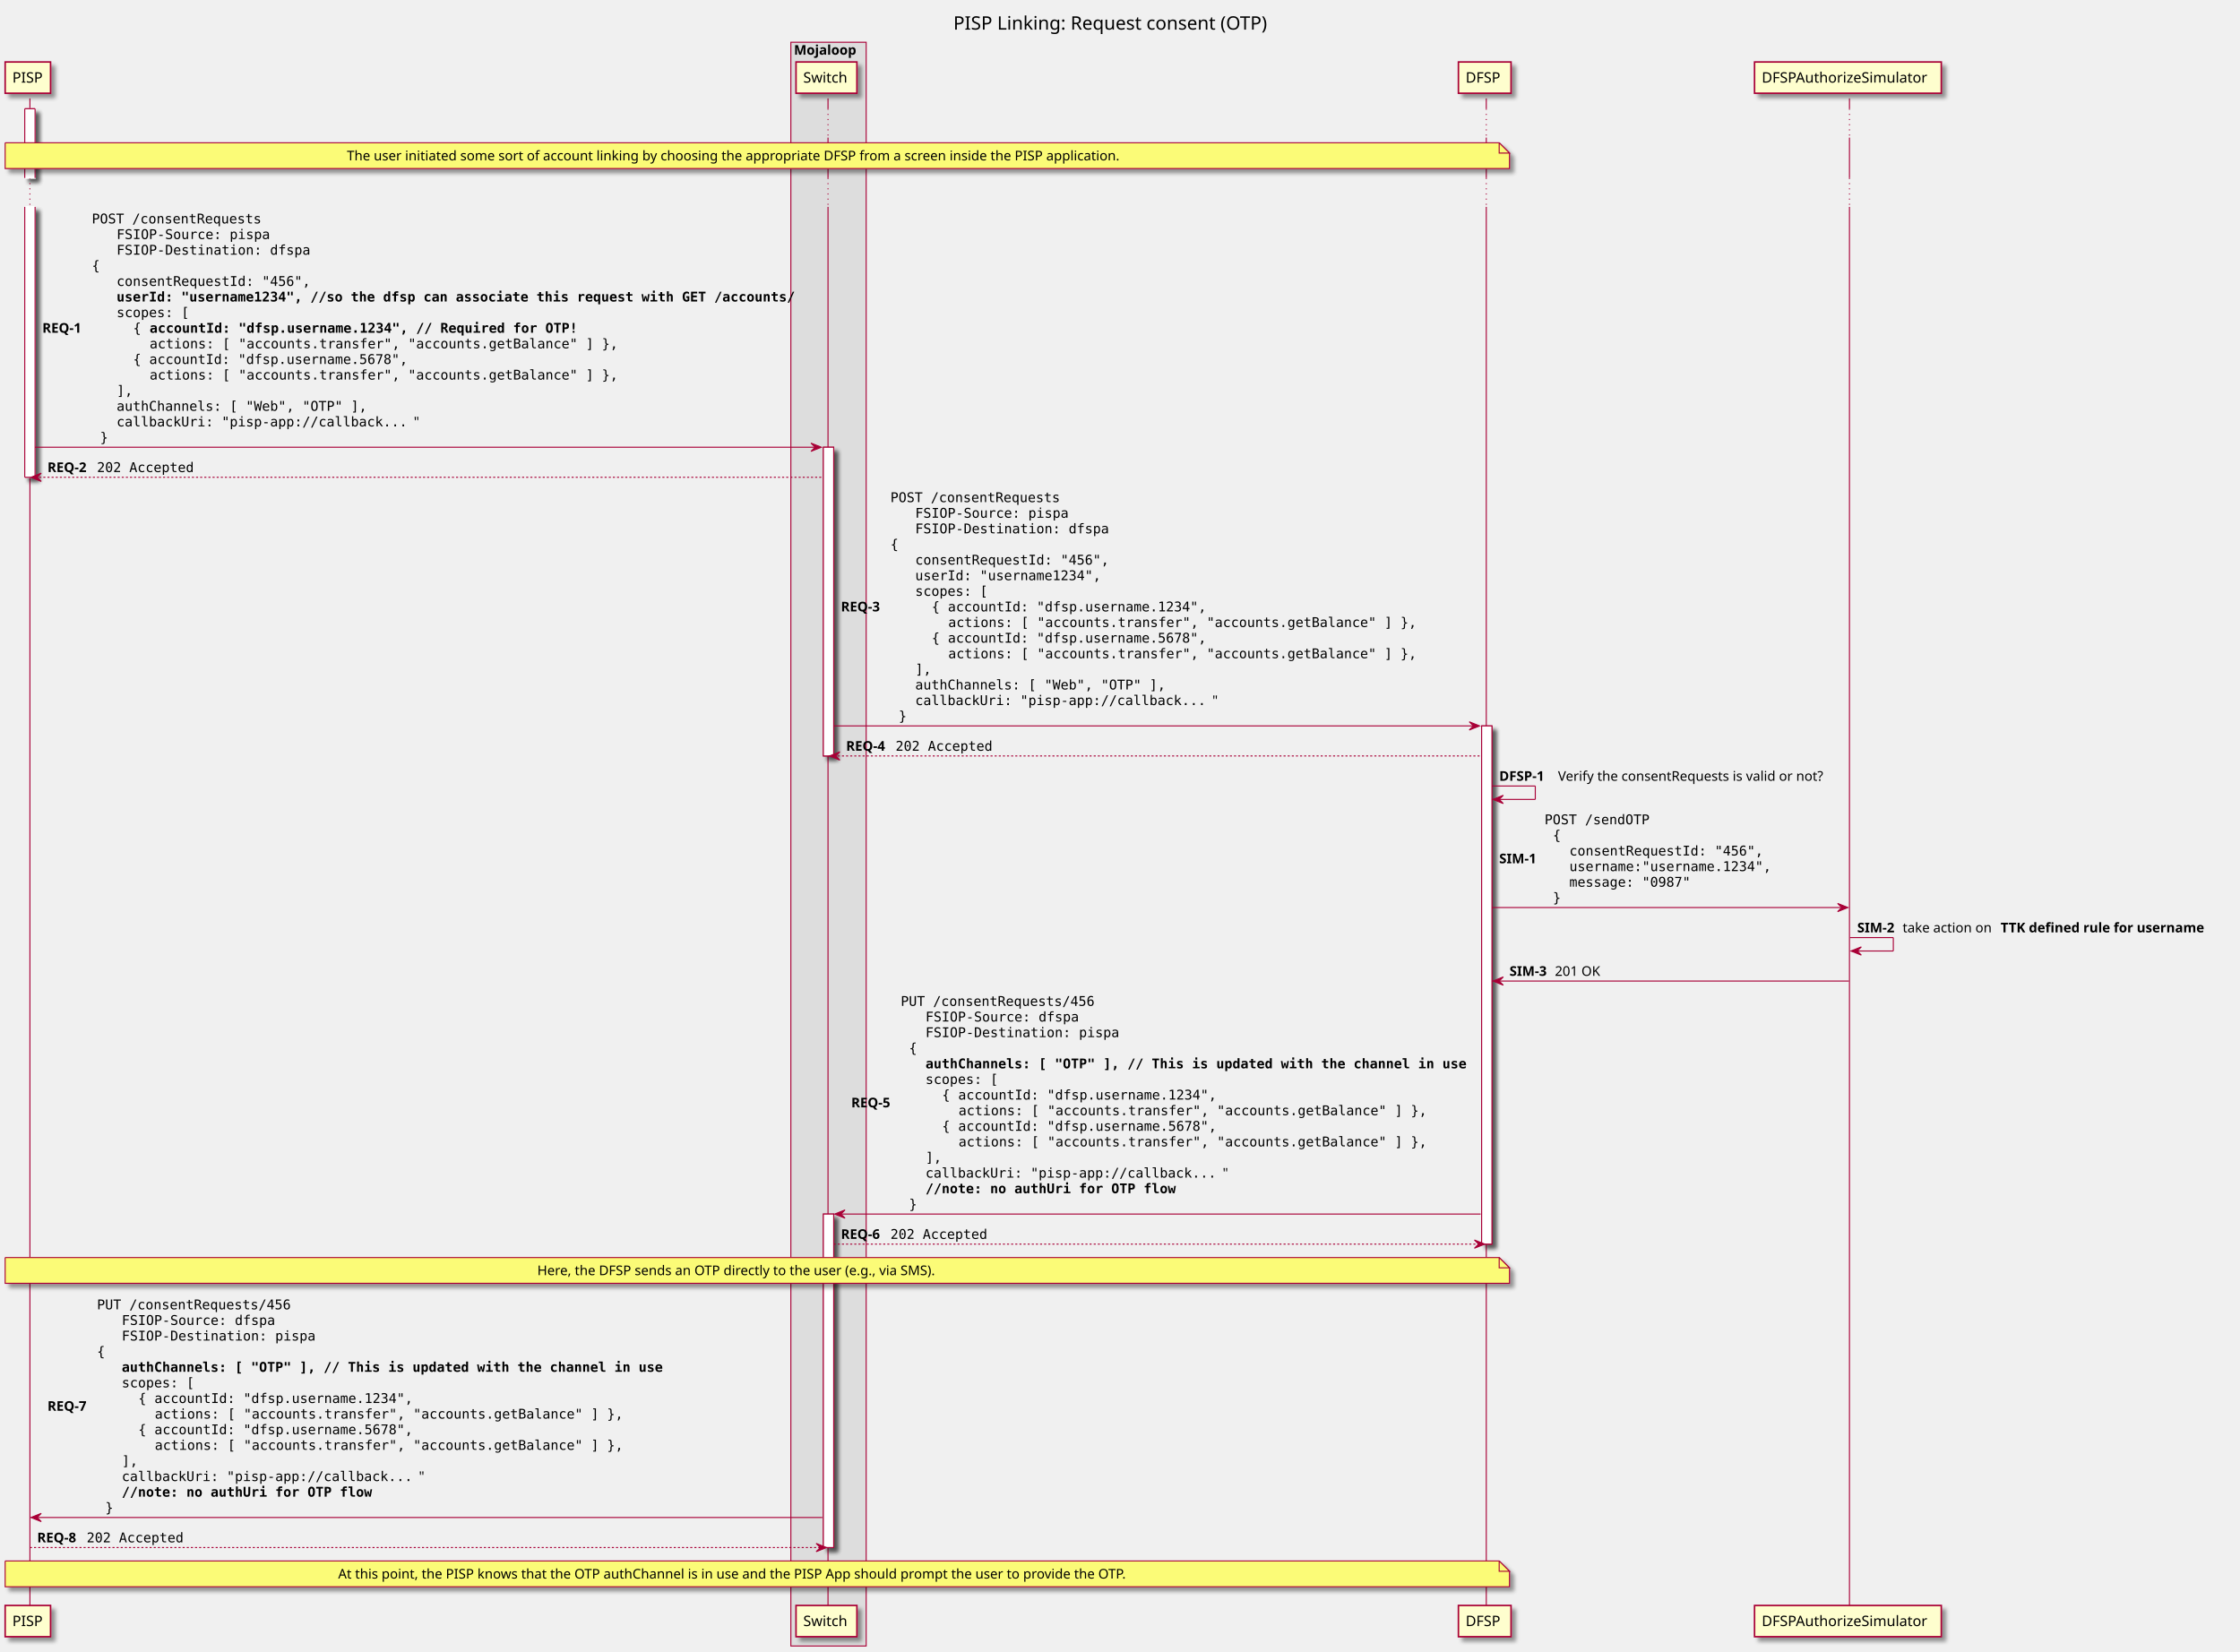
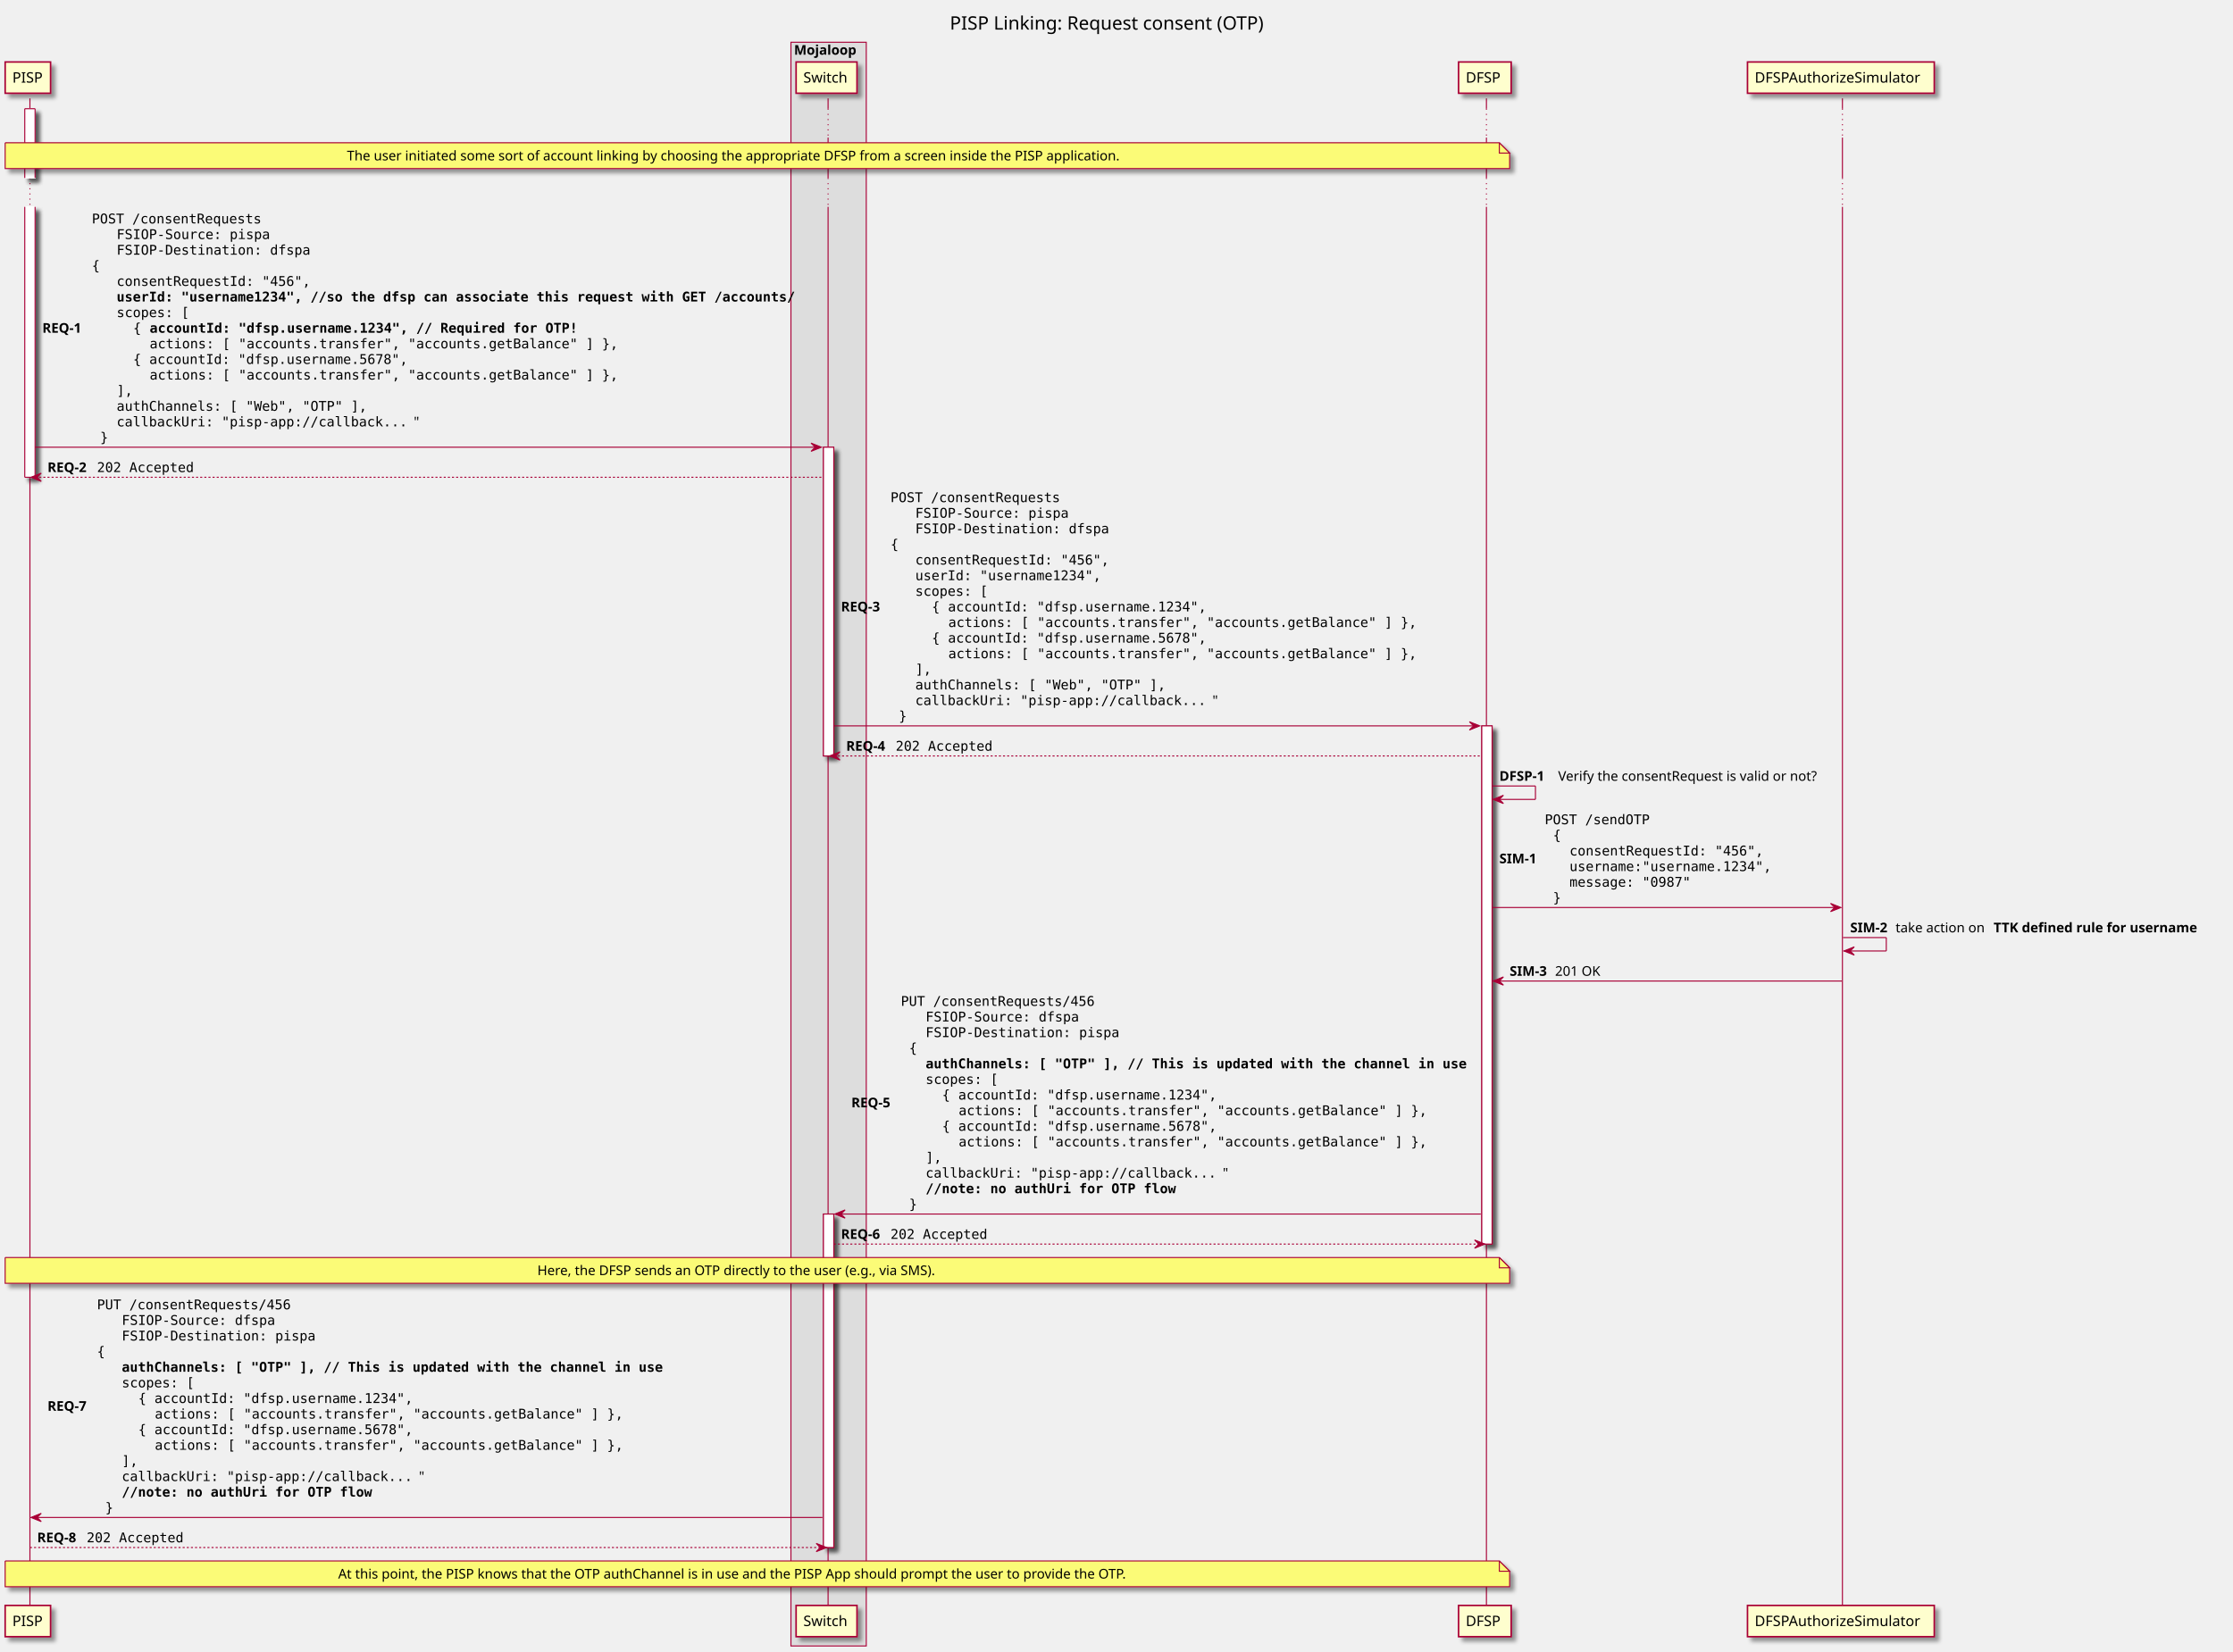
- <svg xmlns="http://www.w3.org/2000/svg" height="1601" preserveAspectRatio="none" style="width:2171px;height:1601px" width="2171">
+ <svg xmlns="http://www.w3.org/2000/svg" height="1601" preserveAspectRatio="none" style="width:2164px;height:1601px" width="2164">
  <defs>
    <filter height="300%" id="a" width="300%" x="-1" y="-1">
      <feGaussianBlur result="blurOut" stdDeviation="2" />
      <feColorMatrix in="blurOut" result="blurOut2" values="0 0 0 0 0 0 0 0 0 0 0 0 0 0 0 0 0 0 .4 0" />
      <feOffset dx="4" dy="4" in="blurOut2" result="blurOut3" />
      <feBlend in="SourceGraphic" in2="blurOut3" />
    </filter>
  </defs>
-   <text font-family="sans-serif" font-size="18" lengthAdjust="spacingAndGlyphs" textLength="323" x="924" y="28.708">
+   <text font-family="sans-serif" font-size="18" lengthAdjust="spacingAndGlyphs" textLength="323" x="920.5" y="28.708">
    PISP Linking: Request consent (OTP)
  </text>
  <path fill="#DDD" stroke="#a80036" d="M766.5 40.953h73v1554.555h-73z" />
  <text font-family="sans-serif" font-size="13" font-weight="bold" lengthAdjust="spacingAndGlyphs" textLength="67" x="769.5" y="53.02">
    Mojaloop
  </text>
  <path fill="#FFF" filter="url(#a)" stroke="#fff" d="M24 105.383h10v67.133H24z" />
  <path stroke="#a80036" d="M24 105.383v67.133M34 105.383v67.133M24 105.383h10" />
  <path fill="#FFF" filter="url(#a)" stroke="#fff" d="M24 200.516h10v262.125H24z" />
  <path stroke="#a80036" d="M24 200.516v262.125M34 200.516v262.125M24 462.641h10" />
  <path fill="#FFF" filter="url(#a)" stroke="#a80036" d="M798 433.508h10v299.258h-10zM798 1176.82h10v323.258h-10zM1436 703.633h10v502.32h-10z" />
  <path stroke="#a80036" d="M29 95.383v10" />
  <path stroke="#a80036" stroke-dasharray="1,4" d="M29 105.383v28" />
  <path stroke="#a80036" d="M29 133.383v39.133" />
  <path stroke="#a80036" stroke-dasharray="1,4" d="M29 172.516v28" />
  <path stroke="#a80036" d="M29 200.516v1356.695M802.5 95.383v10" />
  <path stroke="#a80036" stroke-dasharray="1,4" d="M802.5 105.383v28" />
  <path stroke="#a80036" d="M802.5 133.383v39.133" />
  <path stroke="#a80036" stroke-dasharray="1,4" d="M802.5 172.516v28" />
  <path stroke="#a80036" d="M802.5 200.516v1356.695M1440.5 95.383v10" />
  <path stroke="#a80036" stroke-dasharray="1,4" d="M1440.5 105.383v28" />
  <path stroke="#a80036" d="M1440.5 133.383v39.133" />
  <path stroke="#a80036" stroke-dasharray="1,4" d="M1440.5 172.516v28" />
-   <path stroke="#a80036" d="M1440.5 200.516v1356.695M1792.5 95.383v10" />
-   <path stroke="#a80036" stroke-dasharray="1,4" d="M1792.5 105.383v28" />
-   <path stroke="#a80036" d="M1792.5 133.383v39.133" />
-   <path stroke="#a80036" stroke-dasharray="1,4" d="M1792.5 172.516v28" />
-   <path stroke="#a80036" d="M1792.5 200.516v1356.695" />
+   <path stroke="#a80036" d="M1440.5 200.516v1356.695M1785.5 95.383v10" />
+   <path stroke="#a80036" stroke-dasharray="1,4" d="M1785.5 105.383v28" />
+   <path stroke="#a80036" d="M1785.5 133.383v39.133" />
+   <path stroke="#a80036" stroke-dasharray="1,4" d="M1785.5 172.516v28" />
+   <path stroke="#a80036" d="M1785.5 200.516v1356.695" />
  <path fill="#FEFECE" filter="url(#a)" stroke="#a80036" stroke-width="1.5" d="M5 60.086h44v30.297H5z" />
  <text font-family="sans-serif" font-size="14" lengthAdjust="spacingAndGlyphs" textLength="30" x="12" y="80.081">
    PISP
  </text>
  <path fill="#FEFECE" filter="url(#a)" stroke="#a80036" stroke-width="1.5" d="M5 1556.211h44v30.297H5z" />
  <text font-family="sans-serif" font-size="14" lengthAdjust="spacingAndGlyphs" textLength="30" x="12" y="1576.206">
    PISP
  </text>
  <path fill="#FEFECE" filter="url(#a)" stroke="#a80036" stroke-width="1.5" d="M771.5 60.086h59v30.297h-59z" />
  <text font-family="sans-serif" font-size="14" lengthAdjust="spacingAndGlyphs" textLength="45" x="778.5" y="80.081">
    Switch
  </text>
  <path fill="#FEFECE" filter="url(#a)" stroke="#a80036" stroke-width="1.5" d="M771.5 1556.211h59v30.297h-59z" />
  <text font-family="sans-serif" font-size="14" lengthAdjust="spacingAndGlyphs" textLength="45" x="778.5" y="1576.206">
    Switch
  </text>
  <path fill="#FEFECE" filter="url(#a)" stroke="#a80036" stroke-width="1.5" d="M1413.5 60.086h51v30.297h-51z" />
  <text font-family="sans-serif" font-size="14" lengthAdjust="spacingAndGlyphs" textLength="37" x="1420.5" y="80.081">
    DFSP
  </text>
  <path fill="#FEFECE" filter="url(#a)" stroke="#a80036" stroke-width="1.5" d="M1413.5 1556.211h51v30.297h-51z" />
  <text font-family="sans-serif" font-size="14" lengthAdjust="spacingAndGlyphs" textLength="37" x="1420.5" y="1576.206">
    DFSP
  </text>
-   <path fill="#FEFECE" filter="url(#a)" stroke="#a80036" stroke-width="1.5" d="M1700.5 60.086h181v30.297h-181z" />
-   <text font-family="sans-serif" font-size="14" lengthAdjust="spacingAndGlyphs" textLength="167" x="1707.5" y="80.081">
+   <path fill="#FEFECE" filter="url(#a)" stroke="#a80036" stroke-width="1.5" d="M1693.5 60.086h181v30.297h-181z" />
+   <text font-family="sans-serif" font-size="14" lengthAdjust="spacingAndGlyphs" textLength="167" x="1700.5" y="80.081">
    DFSPAuthorizeSimulator
  </text>
-   <path fill="#FEFECE" filter="url(#a)" stroke="#a80036" stroke-width="1.5" d="M1700.5 1556.211h181v30.297h-181z" />
-   <text font-family="sans-serif" font-size="14" lengthAdjust="spacingAndGlyphs" textLength="167" x="1707.5" y="1576.206">
+   <path fill="#FEFECE" filter="url(#a)" stroke="#a80036" stroke-width="1.5" d="M1693.5 1556.211h181v30.297h-181z" />
+   <text font-family="sans-serif" font-size="14" lengthAdjust="spacingAndGlyphs" textLength="167" x="1700.5" y="1576.206">
    DFSPAuthorizeSimulator
  </text>
  <path fill="#FFF" filter="url(#a)" stroke="#fff" d="M24 105.383h10v67.133H24z" />
  <path stroke="#a80036" d="M24 105.383v67.133M34 105.383v67.133M24 105.383h10" />
  <path fill="#FFF" filter="url(#a)" stroke="#fff" d="M24 200.516h10v262.125H24z" />
  <path stroke="#a80036" d="M24 200.516v262.125M34 200.516v262.125M24 462.641h10" />
  <path fill="#FFF" filter="url(#a)" stroke="#a80036" d="M798 433.508h10v299.258h-10zM798 1176.82h10v323.258h-10zM1436 703.633h10v502.32h-10z" />
  <path d="M5 138.383v25h1458v-15l-10-10H5" fill="#FBFB77" filter="url(#a)" stroke="#a80036" />
  <path d="M1453 138.383v10h10l-10-10" fill="#FBFB77" stroke="#a80036" />
  <text font-family="sans-serif" font-size="13" lengthAdjust="spacingAndGlyphs" textLength="783" x="336.25" y="155.45">
    The user initiated some sort of account linking by choosing the appropriate DFSP from a screen inside the PISP application.
  </text>
  <path fill="#A80036" stroke="#a80036" d="M786 429.508l10 4-10 4 4-4z" />
  <path stroke="#a80036" d="M34 433.508h758" />
  <text font-family="sans-serif" font-size="13" font-weight="bold" lengthAdjust="spacingAndGlyphs" textLength="44" x="41" y="322.512">
    REQ-1
  </text>
  <text font-family="monospace" font-size="13" lengthAdjust="spacingAndGlyphs" textLength="168" x="89" y="216.583">
    POST /consentRequests
  </text>
  <text font-family="monospace" font-size="13" lengthAdjust="spacingAndGlyphs" textLength="152" x="113" y="231.715">
    FSIOP-Source: pispa
  </text>
  <text font-family="monospace" font-size="13" lengthAdjust="spacingAndGlyphs" textLength="192" x="113" y="246.848">
    FSIOP-Destination: dfspa
  </text>
  <text font-family="monospace" font-size="13" lengthAdjust="spacingAndGlyphs" textLength="8" x="89" y="261.981">
    {
  </text>
  <text font-family="monospace" font-size="13" lengthAdjust="spacingAndGlyphs" textLength="192" x="113" y="277.114">
    consentRequestId: "456",
  </text>
  <text font-family="monospace" font-size="13" font-weight="bold" lengthAdjust="spacingAndGlyphs" textLength="672" x="113" y="292.247">
    userId: "username1234", //so the dfsp can associate this request with GET /accounts/
  </text>
  <text font-family="monospace" font-size="13" lengthAdjust="spacingAndGlyphs" textLength="72" x="113" y="307.379">
    scopes: [
  </text>
  <text font-family="monospace" font-size="13" lengthAdjust="spacingAndGlyphs" textLength="8" x="129" y="322.512">
    {
  </text>
  <text font-family="monospace" font-size="13" font-weight="bold" lengthAdjust="spacingAndGlyphs" textLength="424" x="145" y="322.512">
    accountId: "dfsp.username.1234", // Required for OTP!
  </text>
  <text font-family="monospace" font-size="13" lengthAdjust="spacingAndGlyphs" textLength="464" x="145" y="337.645">
    actions: [ "accounts.transfer", "accounts.getBalance" ] },
  </text>
  <text font-family="monospace" font-size="13" lengthAdjust="spacingAndGlyphs" textLength="272" x="129" y="352.778">
    { accountId: "dfsp.username.5678",
  </text>
  <text font-family="monospace" font-size="13" lengthAdjust="spacingAndGlyphs" textLength="464" x="145" y="367.911">
    actions: [ "accounts.transfer", "accounts.getBalance" ] },
  </text>
  <text font-family="monospace" font-size="13" lengthAdjust="spacingAndGlyphs" textLength="16" x="113" y="383.043">
    ],
  </text>
  <text font-family="monospace" font-size="13" lengthAdjust="spacingAndGlyphs" textLength="248" x="113" y="398.176">
    authChannels: [ "Web", "OTP" ],
  </text>
  <text font-family="monospace" font-size="13" lengthAdjust="spacingAndGlyphs" textLength="288" x="113" y="413.309">
    callbackUri: "pisp-app://callback...
  </text>
  <text font-family="sans-serif" font-size="13" lengthAdjust="spacingAndGlyphs" textLength="5" x="401" y="413.309">
    "
  </text>
  <text font-family="monospace" font-size="13" lengthAdjust="spacingAndGlyphs" textLength="8" x="97" y="428.442">
    }
  </text>
  <path fill="#A80036" stroke="#a80036" d="M40 458.64l-10 4 10 4-4-4z" />
  <path stroke="#a80036" stroke-dasharray="2,2" d="M34 462.641h763" />
  <text font-family="sans-serif" font-size="13" font-weight="bold" lengthAdjust="spacingAndGlyphs" textLength="44" x="46" y="457.575">
    REQ-2
  </text>
  <text font-family="monospace" font-size="13" lengthAdjust="spacingAndGlyphs" textLength="96" x="94" y="457.575">
    202 Accepted
  </text>
  <path fill="#A80036" stroke="#a80036" d="M1424 699.633l10 4-10 4 4-4z" />
  <path stroke="#a80036" d="M808 703.633h622" />
  <text font-family="sans-serif" font-size="13" font-weight="bold" lengthAdjust="spacingAndGlyphs" textLength="44" x="815" y="592.637">
    REQ-3
  </text>
  <text font-family="monospace" font-size="13" lengthAdjust="spacingAndGlyphs" textLength="168" x="863" y="486.707">
    POST /consentRequests
  </text>
  <text font-family="monospace" font-size="13" lengthAdjust="spacingAndGlyphs" textLength="152" x="887" y="501.84">
    FSIOP-Source: pispa
  </text>
  <text font-family="monospace" font-size="13" lengthAdjust="spacingAndGlyphs" textLength="192" x="887" y="516.973">
    FSIOP-Destination: dfspa
  </text>
  <text font-family="monospace" font-size="13" lengthAdjust="spacingAndGlyphs" textLength="8" x="863" y="532.106">
    {
  </text>
  <text font-family="monospace" font-size="13" lengthAdjust="spacingAndGlyphs" textLength="192" x="887" y="547.239">
    consentRequestId: "456",
  </text>
  <text font-family="monospace" font-size="13" lengthAdjust="spacingAndGlyphs" textLength="184" x="887" y="562.372">
    userId: "username1234",
  </text>
  <text font-family="monospace" font-size="13" lengthAdjust="spacingAndGlyphs" textLength="72" x="887" y="577.504">
    scopes: [
  </text>
  <text font-family="monospace" font-size="13" lengthAdjust="spacingAndGlyphs" textLength="272" x="903" y="592.637">
    { accountId: "dfsp.username.1234",
  </text>
  <text font-family="monospace" font-size="13" lengthAdjust="spacingAndGlyphs" textLength="464" x="919" y="607.77">
    actions: [ "accounts.transfer", "accounts.getBalance" ] },
  </text>
  <text font-family="monospace" font-size="13" lengthAdjust="spacingAndGlyphs" textLength="272" x="903" y="622.903">
    { accountId: "dfsp.username.5678",
  </text>
  <text font-family="monospace" font-size="13" lengthAdjust="spacingAndGlyphs" textLength="464" x="919" y="638.036">
    actions: [ "accounts.transfer", "accounts.getBalance" ] },
  </text>
  <text font-family="monospace" font-size="13" lengthAdjust="spacingAndGlyphs" textLength="16" x="887" y="653.168">
    ],
  </text>
  <text font-family="monospace" font-size="13" lengthAdjust="spacingAndGlyphs" textLength="248" x="887" y="668.301">
    authChannels: [ "Web", "OTP" ],
  </text>
  <text font-family="monospace" font-size="13" lengthAdjust="spacingAndGlyphs" textLength="288" x="887" y="683.434">
    callbackUri: "pisp-app://callback...
  </text>
  <text font-family="sans-serif" font-size="13" lengthAdjust="spacingAndGlyphs" textLength="5" x="1175" y="683.434">
    "
  </text>
  <text font-family="monospace" font-size="13" lengthAdjust="spacingAndGlyphs" textLength="8" x="871" y="698.567">
    }
  </text>
  <path fill="#A80036" stroke="#a80036" d="M814 728.766l-10 4 10 4-4-4z" />
  <path stroke="#a80036" stroke-dasharray="2,2" d="M808 732.766h627" />
  <text font-family="sans-serif" font-size="13" font-weight="bold" lengthAdjust="spacingAndGlyphs" textLength="44" x="820" y="727.7">
    REQ-4
  </text>
  <text font-family="monospace" font-size="13" lengthAdjust="spacingAndGlyphs" textLength="96" x="868" y="727.7">
    202 Accepted
  </text>
  <path stroke="#a80036" d="M1446 761.898h42M1488 761.898v13M1447 774.898h41" />
  <path fill="#A80036" stroke="#a80036" d="M1457 770.898l-10 4 10 4-4-4z" />
  <text font-family="sans-serif" font-size="13" font-weight="bold" lengthAdjust="spacingAndGlyphs" textLength="53" x="1453" y="756.832">
    DFSP-1
  </text>
-   <text font-family="sans-serif" font-size="13" lengthAdjust="spacingAndGlyphs" textLength="271" x="1510" y="756.832">
-     Verify the consentRequests is valid or not?
-   </text>
-   <path fill="#A80036" stroke="#a80036" d="M1781 875.695l10 4-10 4 4-4z" />
-   <path stroke="#a80036" d="M1446 879.695h341" />
+   <text font-family="sans-serif" font-size="13" lengthAdjust="spacingAndGlyphs" textLength="264" x="1510" y="756.832">
+     Verify the consentRequest is valid or not?
+   </text>
+   <path fill="#A80036" stroke="#a80036" d="M1774 875.695l10 4-10 4 4-4z" />
+   <path stroke="#a80036" d="M1446 879.695h334" />
  <text font-family="sans-serif" font-size="13" font-weight="bold" lengthAdjust="spacingAndGlyphs" textLength="40" x="1453" y="836.797">
    SIM-1
  </text>
  <text font-family="monospace" font-size="13" lengthAdjust="spacingAndGlyphs" textLength="104" x="1497" y="798.965">
    POST /sendOTP
  </text>
  <text font-family="monospace" font-size="13" lengthAdjust="spacingAndGlyphs" textLength="8" x="1505" y="814.098">
    {
  </text>
  <text font-family="monospace" font-size="13" lengthAdjust="spacingAndGlyphs" textLength="192" x="1521" y="829.231">
    consentRequestId: "456",
  </text>
  <text font-family="monospace" font-size="13" lengthAdjust="spacingAndGlyphs" textLength="200" x="1521" y="844.364">
    username:"username.1234",
  </text>
  <text font-family="monospace" font-size="13" lengthAdjust="spacingAndGlyphs" textLength="120" x="1521" y="859.497">
    message: "0987"
  </text>
  <text font-family="monospace" font-size="13" lengthAdjust="spacingAndGlyphs" textLength="8" x="1505" y="874.629">
    }
  </text>
-   <path stroke="#a80036" d="M1793 908.828h42M1835 908.828v13M1794 921.828h41" />
-   <path fill="#A80036" stroke="#a80036" d="M1804 917.828l-10 4 10 4-4-4z" />
-   <text font-family="sans-serif" font-size="13" font-weight="bold" lengthAdjust="spacingAndGlyphs" textLength="40" x="1800" y="903.762">
+   <path stroke="#a80036" d="M1786 908.828h42M1828 908.828v13M1787 921.828h41" />
+   <path fill="#A80036" stroke="#a80036" d="M1797 917.828l-10 4 10 4-4-4z" />
+   <text font-family="sans-serif" font-size="13" font-weight="bold" lengthAdjust="spacingAndGlyphs" textLength="40" x="1793" y="903.762">
    SIM-2
  </text>
-   <text font-family="sans-serif" font-size="13" lengthAdjust="spacingAndGlyphs" textLength="91" x="1844" y="903.762">
+   <text font-family="sans-serif" font-size="13" lengthAdjust="spacingAndGlyphs" textLength="91" x="1837" y="903.762">
    take action on
  </text>
-   <text font-family="sans-serif" font-size="13" font-weight="bold" lengthAdjust="spacingAndGlyphs" textLength="225" x="1939" y="903.762">
+   <text font-family="sans-serif" font-size="13" font-weight="bold" lengthAdjust="spacingAndGlyphs" textLength="225" x="1932" y="903.762">
    TTK defined rule for username
  </text>
  <path fill="#A80036" stroke="#a80036" d="M1457 946.96l-10 4 10 4-4-4z" />
-   <path stroke="#a80036" d="M1451 950.961h341" />
+   <path stroke="#a80036" d="M1451 950.961h334" />
  <text font-family="sans-serif" font-size="13" font-weight="bold" lengthAdjust="spacingAndGlyphs" textLength="40" x="1463" y="945.895">
    SIM-3
  </text>
  <text font-family="sans-serif" font-size="13" lengthAdjust="spacingAndGlyphs" textLength="46" x="1507" y="945.895">
    201 OK
  </text>
  <path fill="#A80036" stroke="#a80036" d="M819 1172.82l-10 4 10 4-4-4z" />
  <path stroke="#a80036" d="M813 1176.82h622" />
  <text font-family="sans-serif" font-size="13" font-weight="bold" lengthAdjust="spacingAndGlyphs" textLength="44" x="825" y="1073.391">
    REQ-5
  </text>
  <text font-family="monospace" font-size="13" lengthAdjust="spacingAndGlyphs" textLength="192" x="873" y="975.028">
    PUT /consentRequests/456
  </text>
  <text font-family="monospace" font-size="13" lengthAdjust="spacingAndGlyphs" textLength="152" x="897" y="990.161">
    FSIOP-Source: dfspa
  </text>
  <text font-family="monospace" font-size="13" lengthAdjust="spacingAndGlyphs" textLength="192" x="897" y="1005.293">
    FSIOP-Destination: pispa
  </text>
  <text font-family="monospace" font-size="13" lengthAdjust="spacingAndGlyphs" textLength="8" x="881" y="1020.426">
    {
  </text>
  <text font-family="monospace" font-size="13" font-weight="bold" lengthAdjust="spacingAndGlyphs" textLength="536" x="897" y="1035.559">
    authChannels: [ "OTP" ], // This is updated with the channel in use
  </text>
  <text font-family="monospace" font-size="13" lengthAdjust="spacingAndGlyphs" textLength="72" x="897" y="1050.692">
    scopes: [
  </text>
  <text font-family="monospace" font-size="13" lengthAdjust="spacingAndGlyphs" textLength="272" x="913" y="1065.825">
    { accountId: "dfsp.username.1234",
  </text>
  <text font-family="monospace" font-size="13" lengthAdjust="spacingAndGlyphs" textLength="464" x="929" y="1080.957">
    actions: [ "accounts.transfer", "accounts.getBalance" ] },
  </text>
  <text font-family="monospace" font-size="13" lengthAdjust="spacingAndGlyphs" textLength="272" x="913" y="1096.09">
    { accountId: "dfsp.username.5678",
  </text>
  <text font-family="monospace" font-size="13" lengthAdjust="spacingAndGlyphs" textLength="464" x="929" y="1111.223">
    actions: [ "accounts.transfer", "accounts.getBalance" ] },
  </text>
  <text font-family="monospace" font-size="13" lengthAdjust="spacingAndGlyphs" textLength="16" x="897" y="1126.356">
    ],
  </text>
  <text font-family="monospace" font-size="13" lengthAdjust="spacingAndGlyphs" textLength="288" x="897" y="1141.489">
    callbackUri: "pisp-app://callback...
  </text>
  <text font-family="sans-serif" font-size="13" lengthAdjust="spacingAndGlyphs" textLength="5" x="1185" y="1141.489">
    "
  </text>
  <text font-family="monospace" font-size="13" font-weight="bold" lengthAdjust="spacingAndGlyphs" textLength="248" x="897" y="1156.622">
    //note: no authUri for OTP flow
  </text>
  <text font-family="monospace" font-size="13" lengthAdjust="spacingAndGlyphs" textLength="8" x="881" y="1171.754">
    }
  </text>
  <path fill="#A80036" stroke="#a80036" d="M1429 1201.953l10 4-10 4 4-4z" />
  <path stroke="#a80036" stroke-dasharray="2,2" d="M808 1205.953h627" />
  <text font-family="sans-serif" font-size="13" font-weight="bold" lengthAdjust="spacingAndGlyphs" textLength="44" x="815" y="1200.887">
    REQ-6
  </text>
  <text font-family="monospace" font-size="13" lengthAdjust="spacingAndGlyphs" textLength="96" x="863" y="1200.887">
    202 Accepted
  </text>
  <path d="M5 1218.953v25h1458v-15l-10-10H5" fill="#FBFB77" filter="url(#a)" stroke="#a80036" />
  <path d="M1453 1218.953v10h10l-10-10" fill="#FBFB77" stroke="#a80036" />
  <text font-family="sans-serif" font-size="13" lengthAdjust="spacingAndGlyphs" textLength="414" x="520.75" y="1236.02">
    Here, the DFSP sends an OTP directly to the user (e.g., via SMS).
  </text>
  <path fill="#A80036" stroke="#a80036" d="M40 1466.945l-10 4 10 4-4-4z" />
  <path stroke="#a80036" d="M34 1470.945h763" />
  <text font-family="sans-serif" font-size="13" font-weight="bold" lengthAdjust="spacingAndGlyphs" textLength="44" x="46" y="1367.516">
    REQ-7
  </text>
  <text font-family="monospace" font-size="13" lengthAdjust="spacingAndGlyphs" textLength="192" x="94" y="1269.153">
    PUT /consentRequests/456
  </text>
  <text font-family="monospace" font-size="13" lengthAdjust="spacingAndGlyphs" textLength="152" x="118" y="1284.286">
    FSIOP-Source: dfspa
  </text>
  <text font-family="monospace" font-size="13" lengthAdjust="spacingAndGlyphs" textLength="192" x="118" y="1299.418">
    FSIOP-Destination: pispa
  </text>
  <text font-family="monospace" font-size="13" lengthAdjust="spacingAndGlyphs" textLength="8" x="94" y="1314.551">
    {
  </text>
  <text font-family="monospace" font-size="13" font-weight="bold" lengthAdjust="spacingAndGlyphs" textLength="536" x="118" y="1329.684">
    authChannels: [ "OTP" ], // This is updated with the channel in use
  </text>
  <text font-family="monospace" font-size="13" lengthAdjust="spacingAndGlyphs" textLength="72" x="118" y="1344.817">
    scopes: [
  </text>
  <text font-family="monospace" font-size="13" lengthAdjust="spacingAndGlyphs" textLength="272" x="134" y="1359.95">
    { accountId: "dfsp.username.1234",
  </text>
  <text font-family="monospace" font-size="13" lengthAdjust="spacingAndGlyphs" textLength="464" x="150" y="1375.082">
    actions: [ "accounts.transfer", "accounts.getBalance" ] },
  </text>
  <text font-family="monospace" font-size="13" lengthAdjust="spacingAndGlyphs" textLength="272" x="134" y="1390.215">
    { accountId: "dfsp.username.5678",
  </text>
  <text font-family="monospace" font-size="13" lengthAdjust="spacingAndGlyphs" textLength="464" x="150" y="1405.348">
    actions: [ "accounts.transfer", "accounts.getBalance" ] },
  </text>
  <text font-family="monospace" font-size="13" lengthAdjust="spacingAndGlyphs" textLength="16" x="118" y="1420.481">
    ],
  </text>
  <text font-family="monospace" font-size="13" lengthAdjust="spacingAndGlyphs" textLength="288" x="118" y="1435.614">
    callbackUri: "pisp-app://callback...
  </text>
  <text font-family="sans-serif" font-size="13" lengthAdjust="spacingAndGlyphs" textLength="5" x="406" y="1435.614">
    "
  </text>
  <text font-family="monospace" font-size="13" font-weight="bold" lengthAdjust="spacingAndGlyphs" textLength="248" x="118" y="1450.747">
    //note: no authUri for OTP flow
  </text>
  <text font-family="monospace" font-size="13" lengthAdjust="spacingAndGlyphs" textLength="8" x="102" y="1465.879">
    }
  </text>
  <path fill="#A80036" stroke="#a80036" d="M791 1496.078l10 4-10 4 4-4z" />
  <path stroke="#a80036" stroke-dasharray="2,2" d="M29 1500.078h768" />
  <text font-family="sans-serif" font-size="13" font-weight="bold" lengthAdjust="spacingAndGlyphs" textLength="44" x="36" y="1495.012">
    REQ-8
  </text>
  <text font-family="monospace" font-size="13" lengthAdjust="spacingAndGlyphs" textLength="96" x="84" y="1495.012">
    202 Accepted
  </text>
  <path d="M5 1513.078v25h1458v-15l-10-10H5" fill="#FBFB77" filter="url(#a)" stroke="#a80036" />
  <path d="M1453 1513.078v10h10l-10-10" fill="#FBFB77" stroke="#a80036" />
  <text font-family="sans-serif" font-size="13" lengthAdjust="spacingAndGlyphs" textLength="800" x="327.75" y="1530.145">
    At this point, the PISP knows that the OTP authChannel is in use and the PISP App should prompt the user to provide the OTP.
  </text>
</svg>
